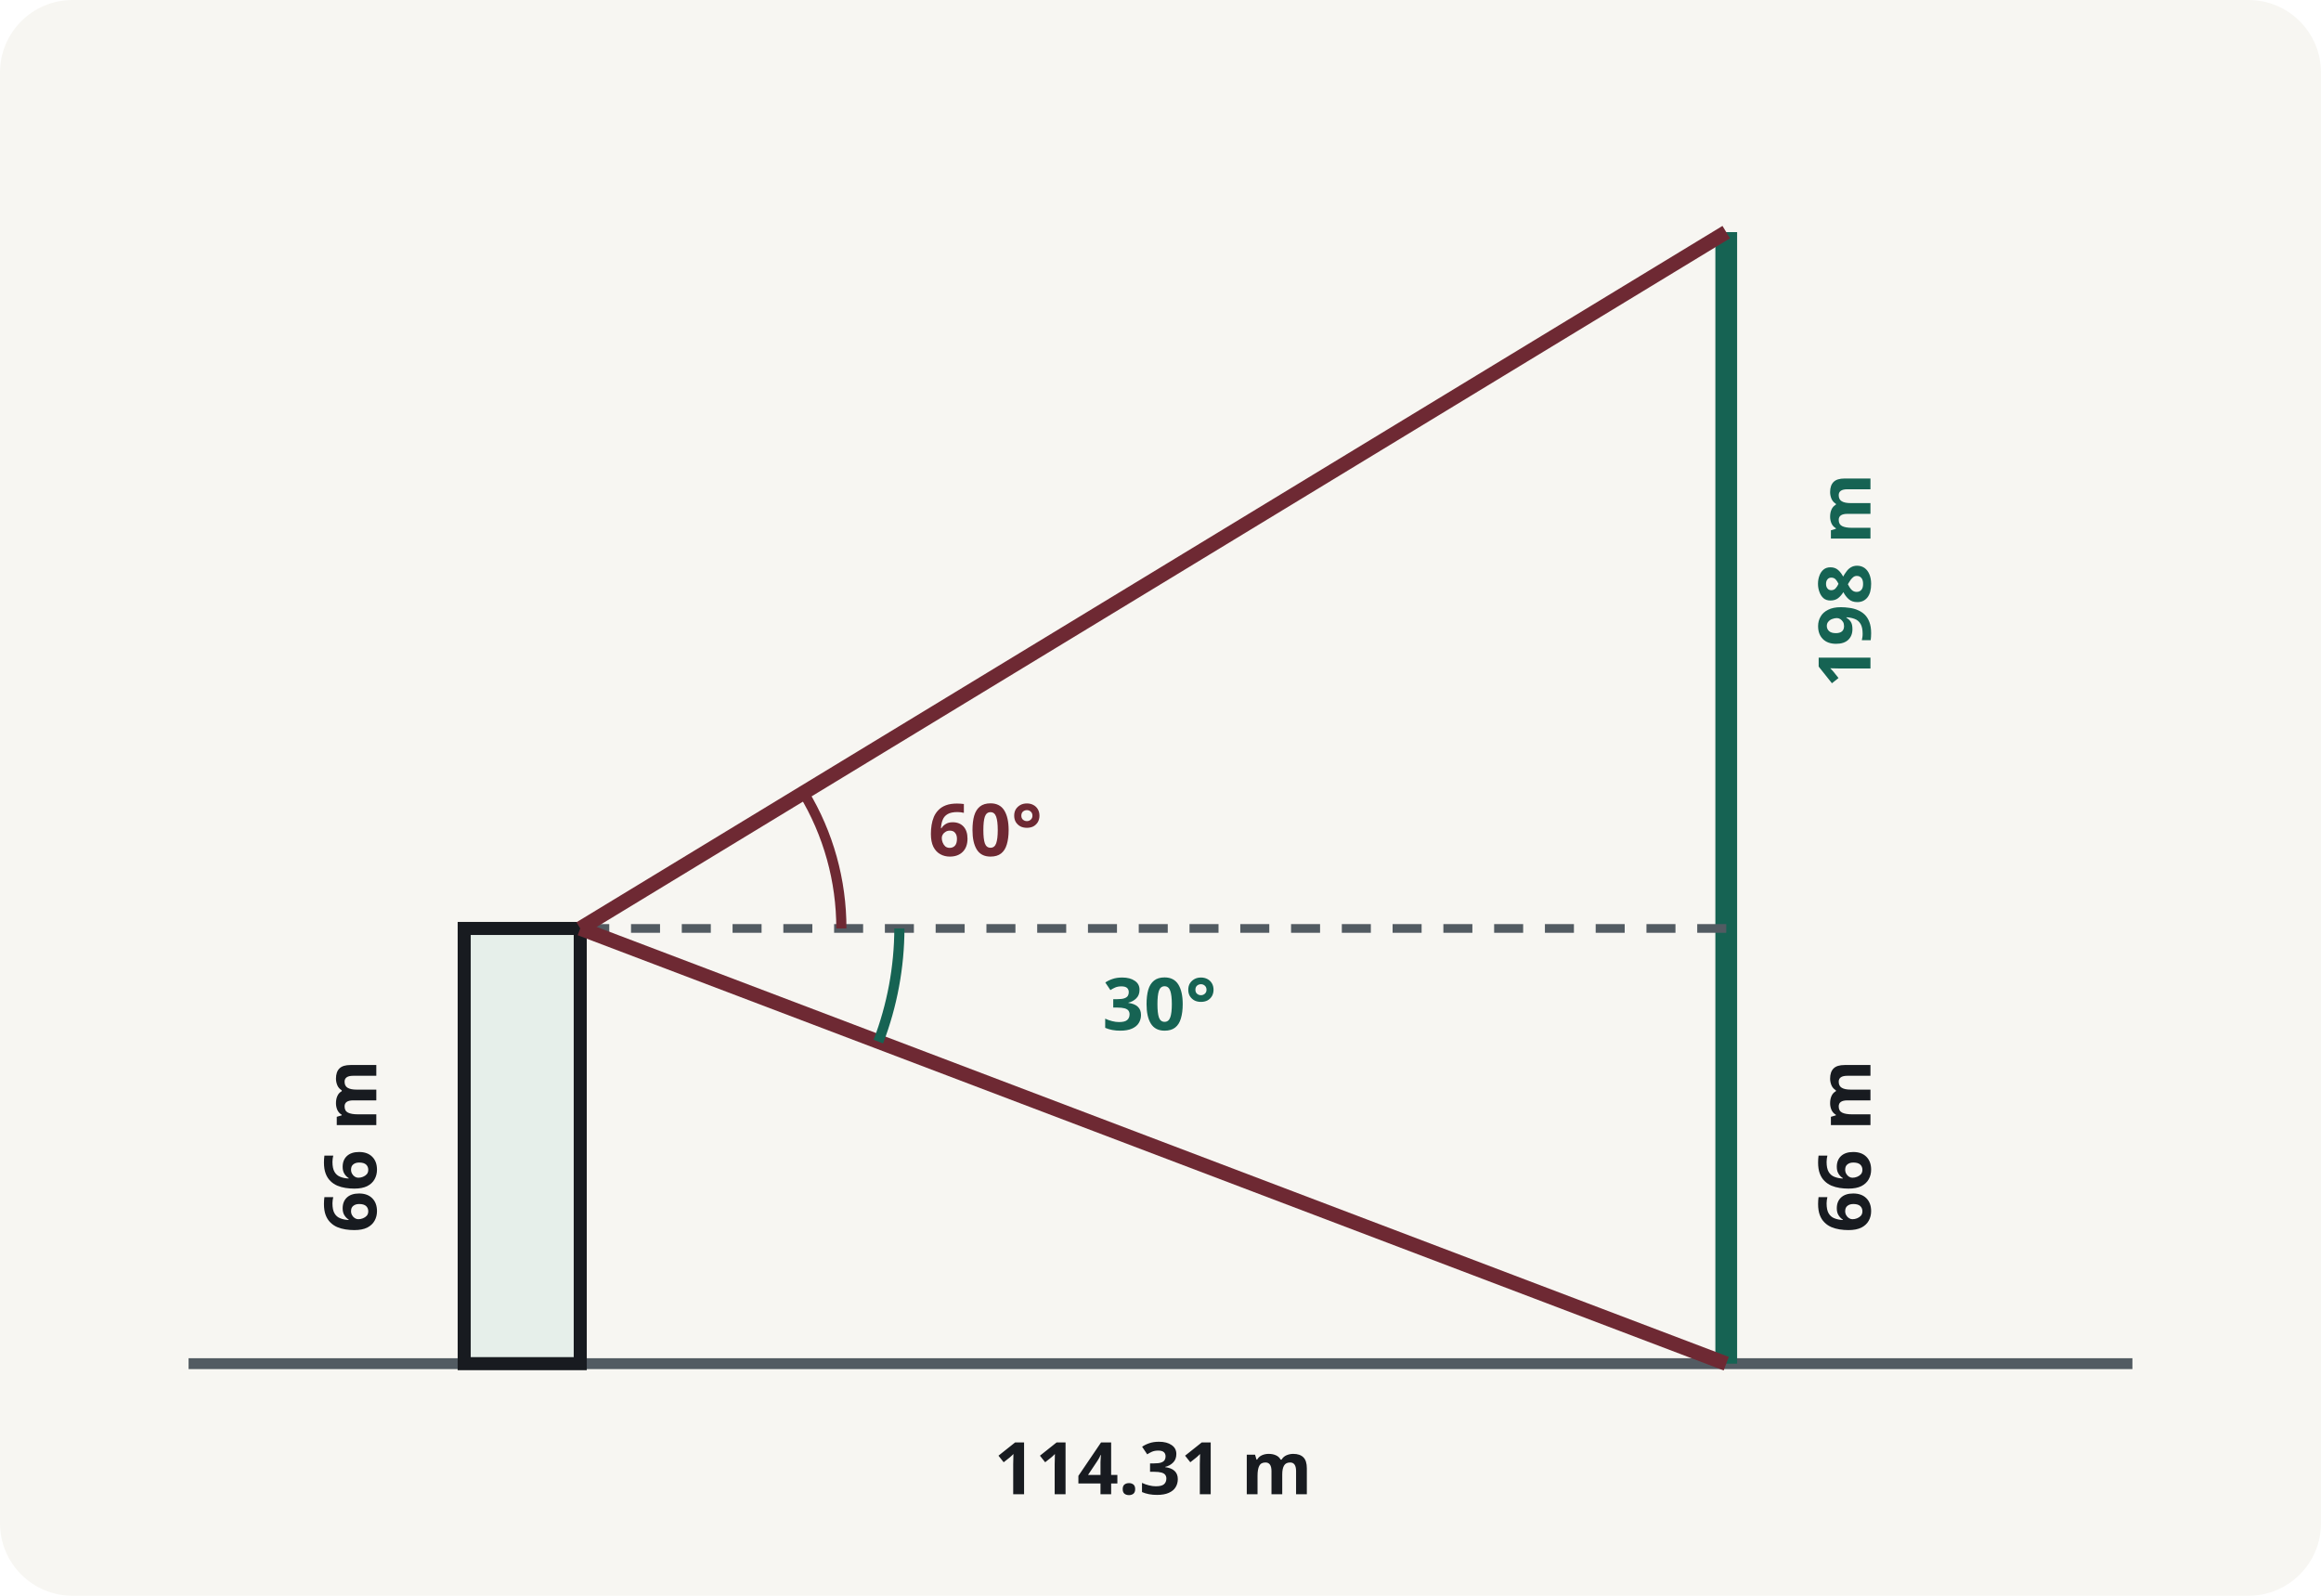
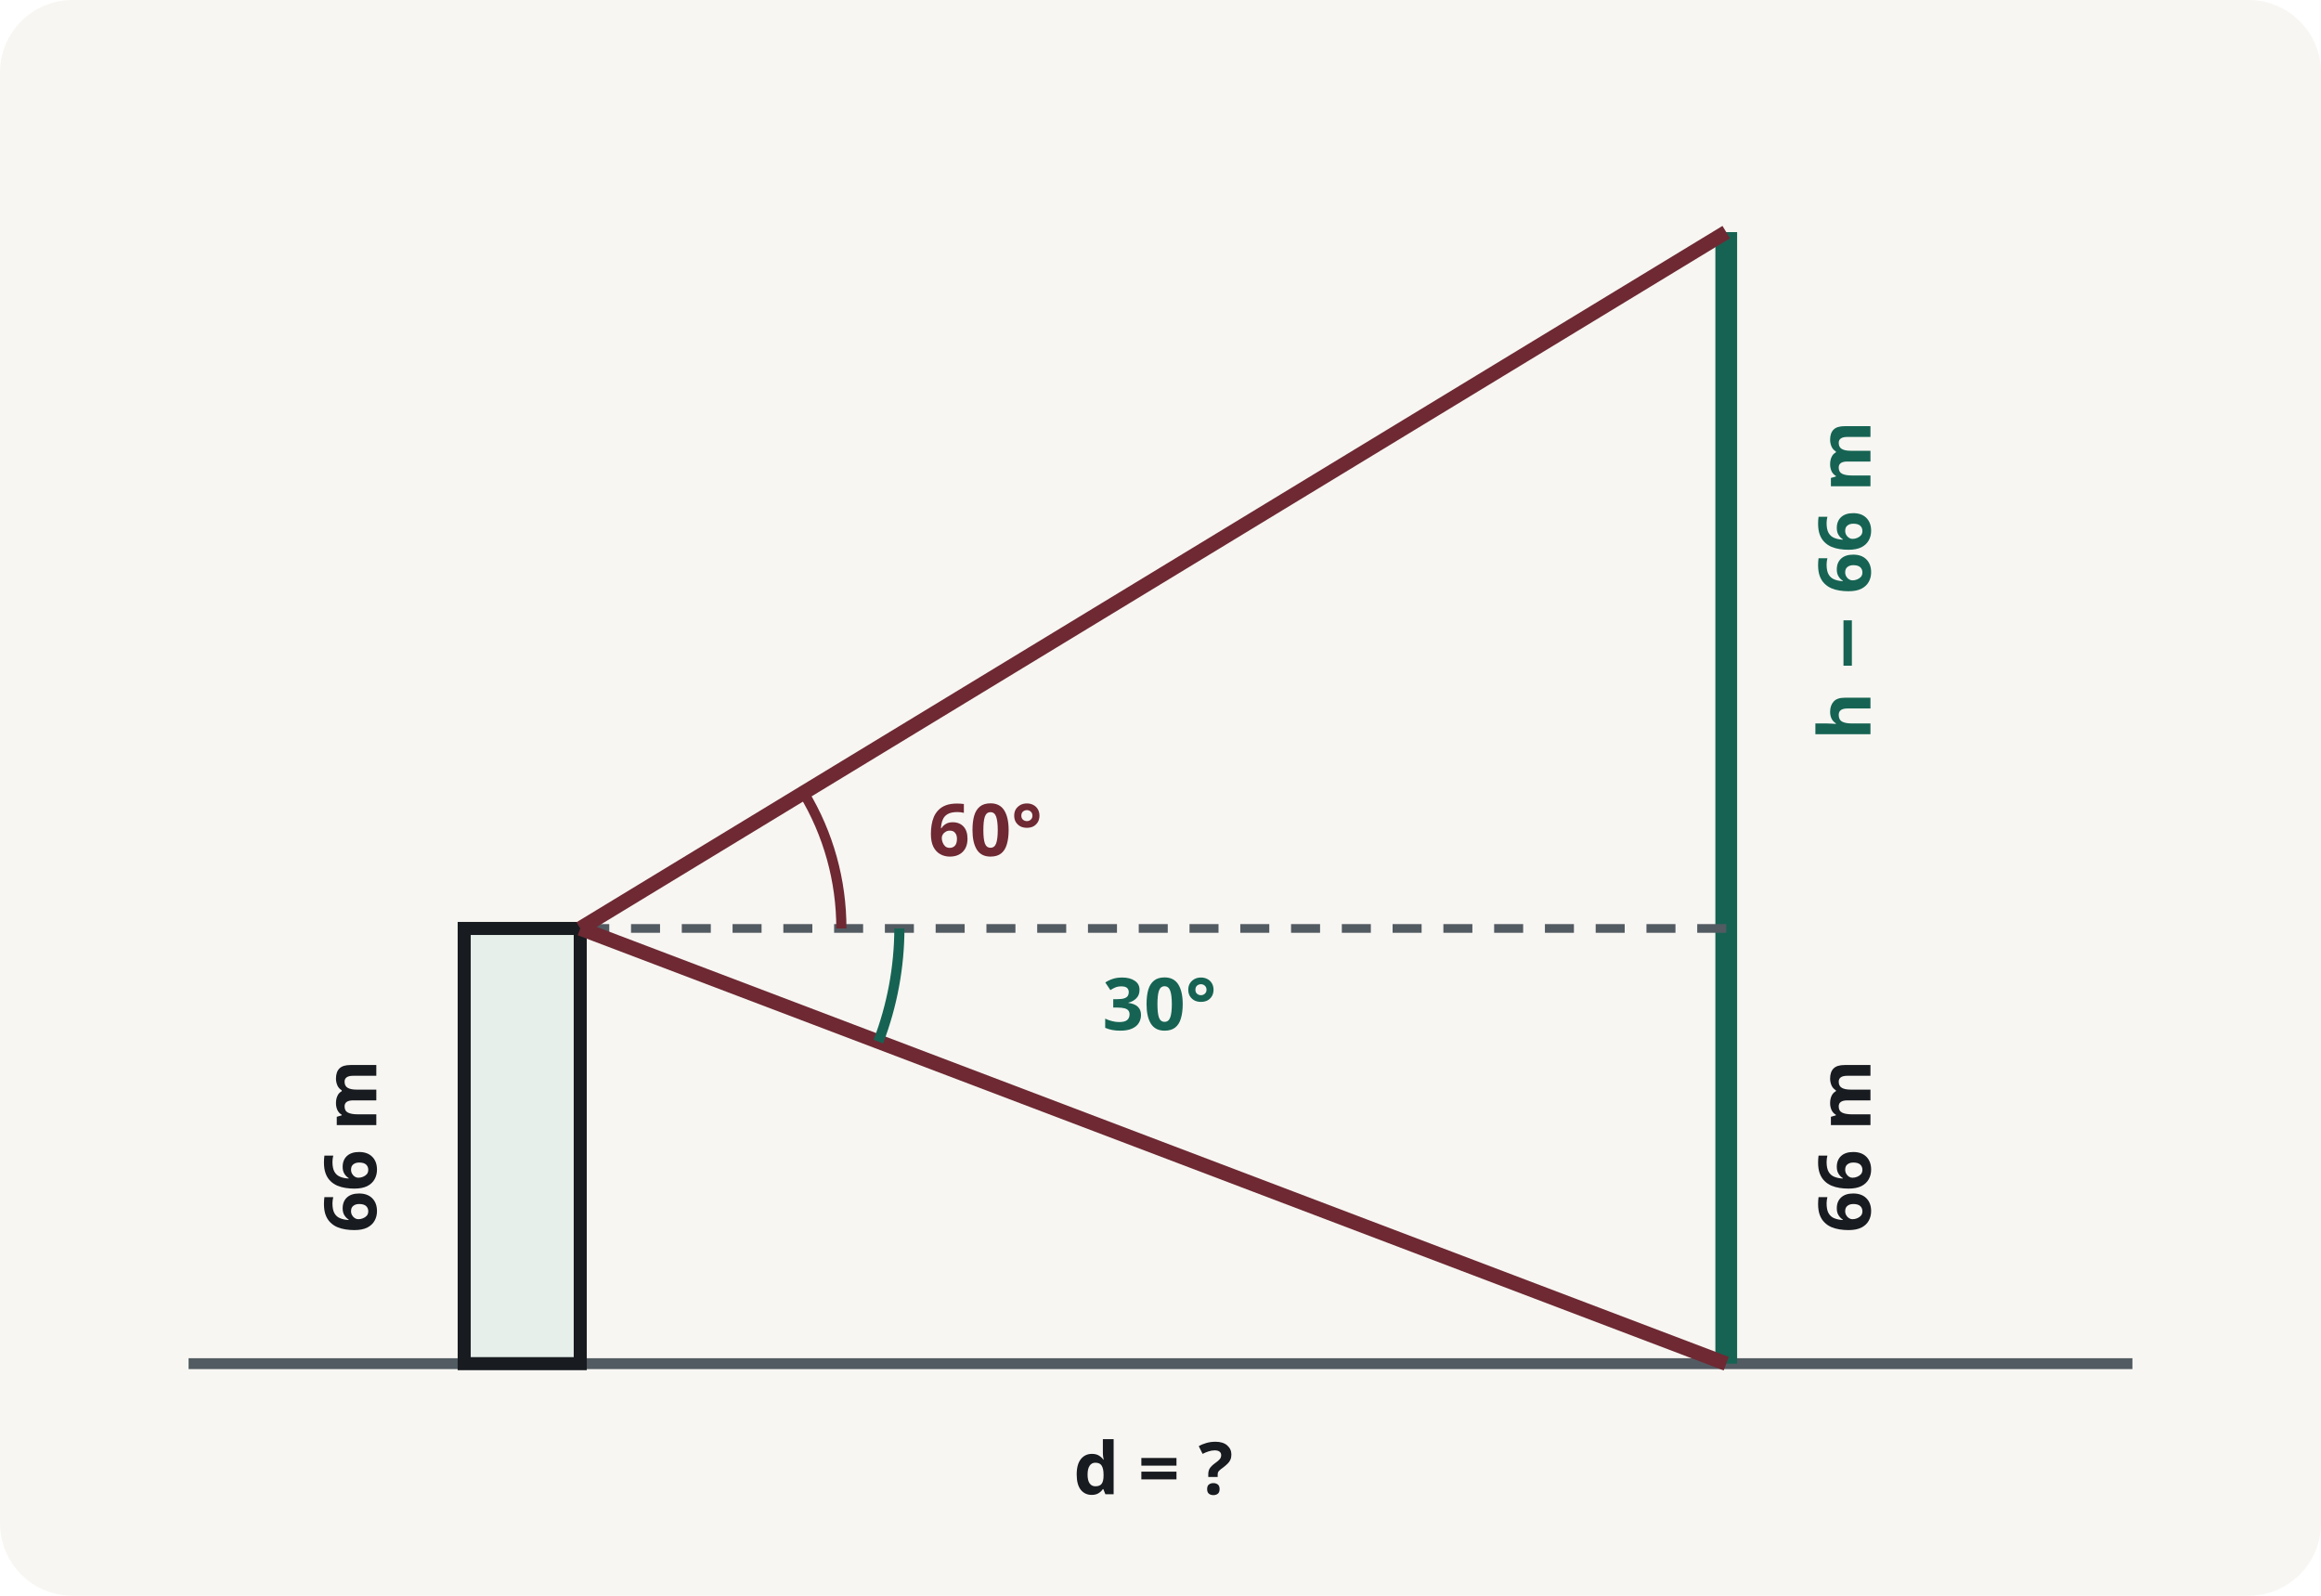
<svg xmlns="http://www.w3.org/2000/svg" viewBox="0 0 320 220" role="img" aria-labelledby="t desc">
  <style>text{paint-order:stroke;stroke:#F7F6F2;stroke-width:3px;stroke-linejoin:round;}</style>
  <rect width="320" height="220" rx="10" fill="#F7F6F2" />
  <line x1="26" y1="188" x2="294" y2="188" stroke="#525B62" stroke-width="1.5" />
  <rect x="64" y="128" width="16" height="60" fill="#E6EFEA" stroke="#181B20" stroke-width="1.8" />
  <line x1="238" y1="188" x2="238" y2="32" stroke="#166353" stroke-width="3" />
  <line x1="80" y1="128" x2="238" y2="128" stroke="#525B62" stroke-width="1.2" stroke-dasharray="4 3" />
  <line x1="80" y1="128" x2="238" y2="32" stroke="#6E2933" stroke-width="2" />
  <line x1="80" y1="128" x2="238" y2="188" stroke="#6E2933" stroke-width="2" />
  <path d="M116.0,128.0 A36,36 0 0,0 110.8,109.3" fill="none" stroke="#6E2933" stroke-width="1.4" />
  <path d="M124.0,128.0 A44,44 0 0,1 121.1,143.6" fill="none" stroke="#166353" stroke-width="1.4" />
  <text x="128" y="118" font-family="system-ui,sans-serif" font-size="10" font-weight="700" text-anchor="start" fill="#6E2933">60°</text>
  <text x="152" y="142" font-family="system-ui,sans-serif" font-size="10" font-weight="700" text-anchor="start" fill="#166353">30°</text>
  <text x="48" y="158" transform="rotate(-90 48 158)" font-family="system-ui,sans-serif" font-size="10" font-weight="700" text-anchor="middle" dominant-baseline="central" fill="#181B20">66 m</text>
  <text x="254" y="158" transform="rotate(-90 254 158)" font-family="system-ui,sans-serif" font-size="10" font-weight="700" text-anchor="middle" dominant-baseline="central" fill="#181B20">66 m</text>
-   <text x="254" y="80" transform="rotate(-90 254 80)" font-family="system-ui,sans-serif" font-size="10" font-weight="700" text-anchor="middle" dominant-baseline="central" fill="#166353">198 m</text>
-   <text x="159" y="206" font-family="system-ui,sans-serif" font-size="10" font-weight="700" text-anchor="middle" fill="#181B20">114.31 m</text>
+   <text x="254" y="80" transform="rotate(-90 254 80)" font-family="system-ui,sans-serif" font-size="10" font-weight="700" text-anchor="middle" dominant-baseline="central" fill="#166353">h − 66 m</text>
+   <text x="159" y="206" font-family="system-ui,sans-serif" font-size="10" font-weight="700" text-anchor="middle" fill="#181B20">d = ?</text>
</svg>
